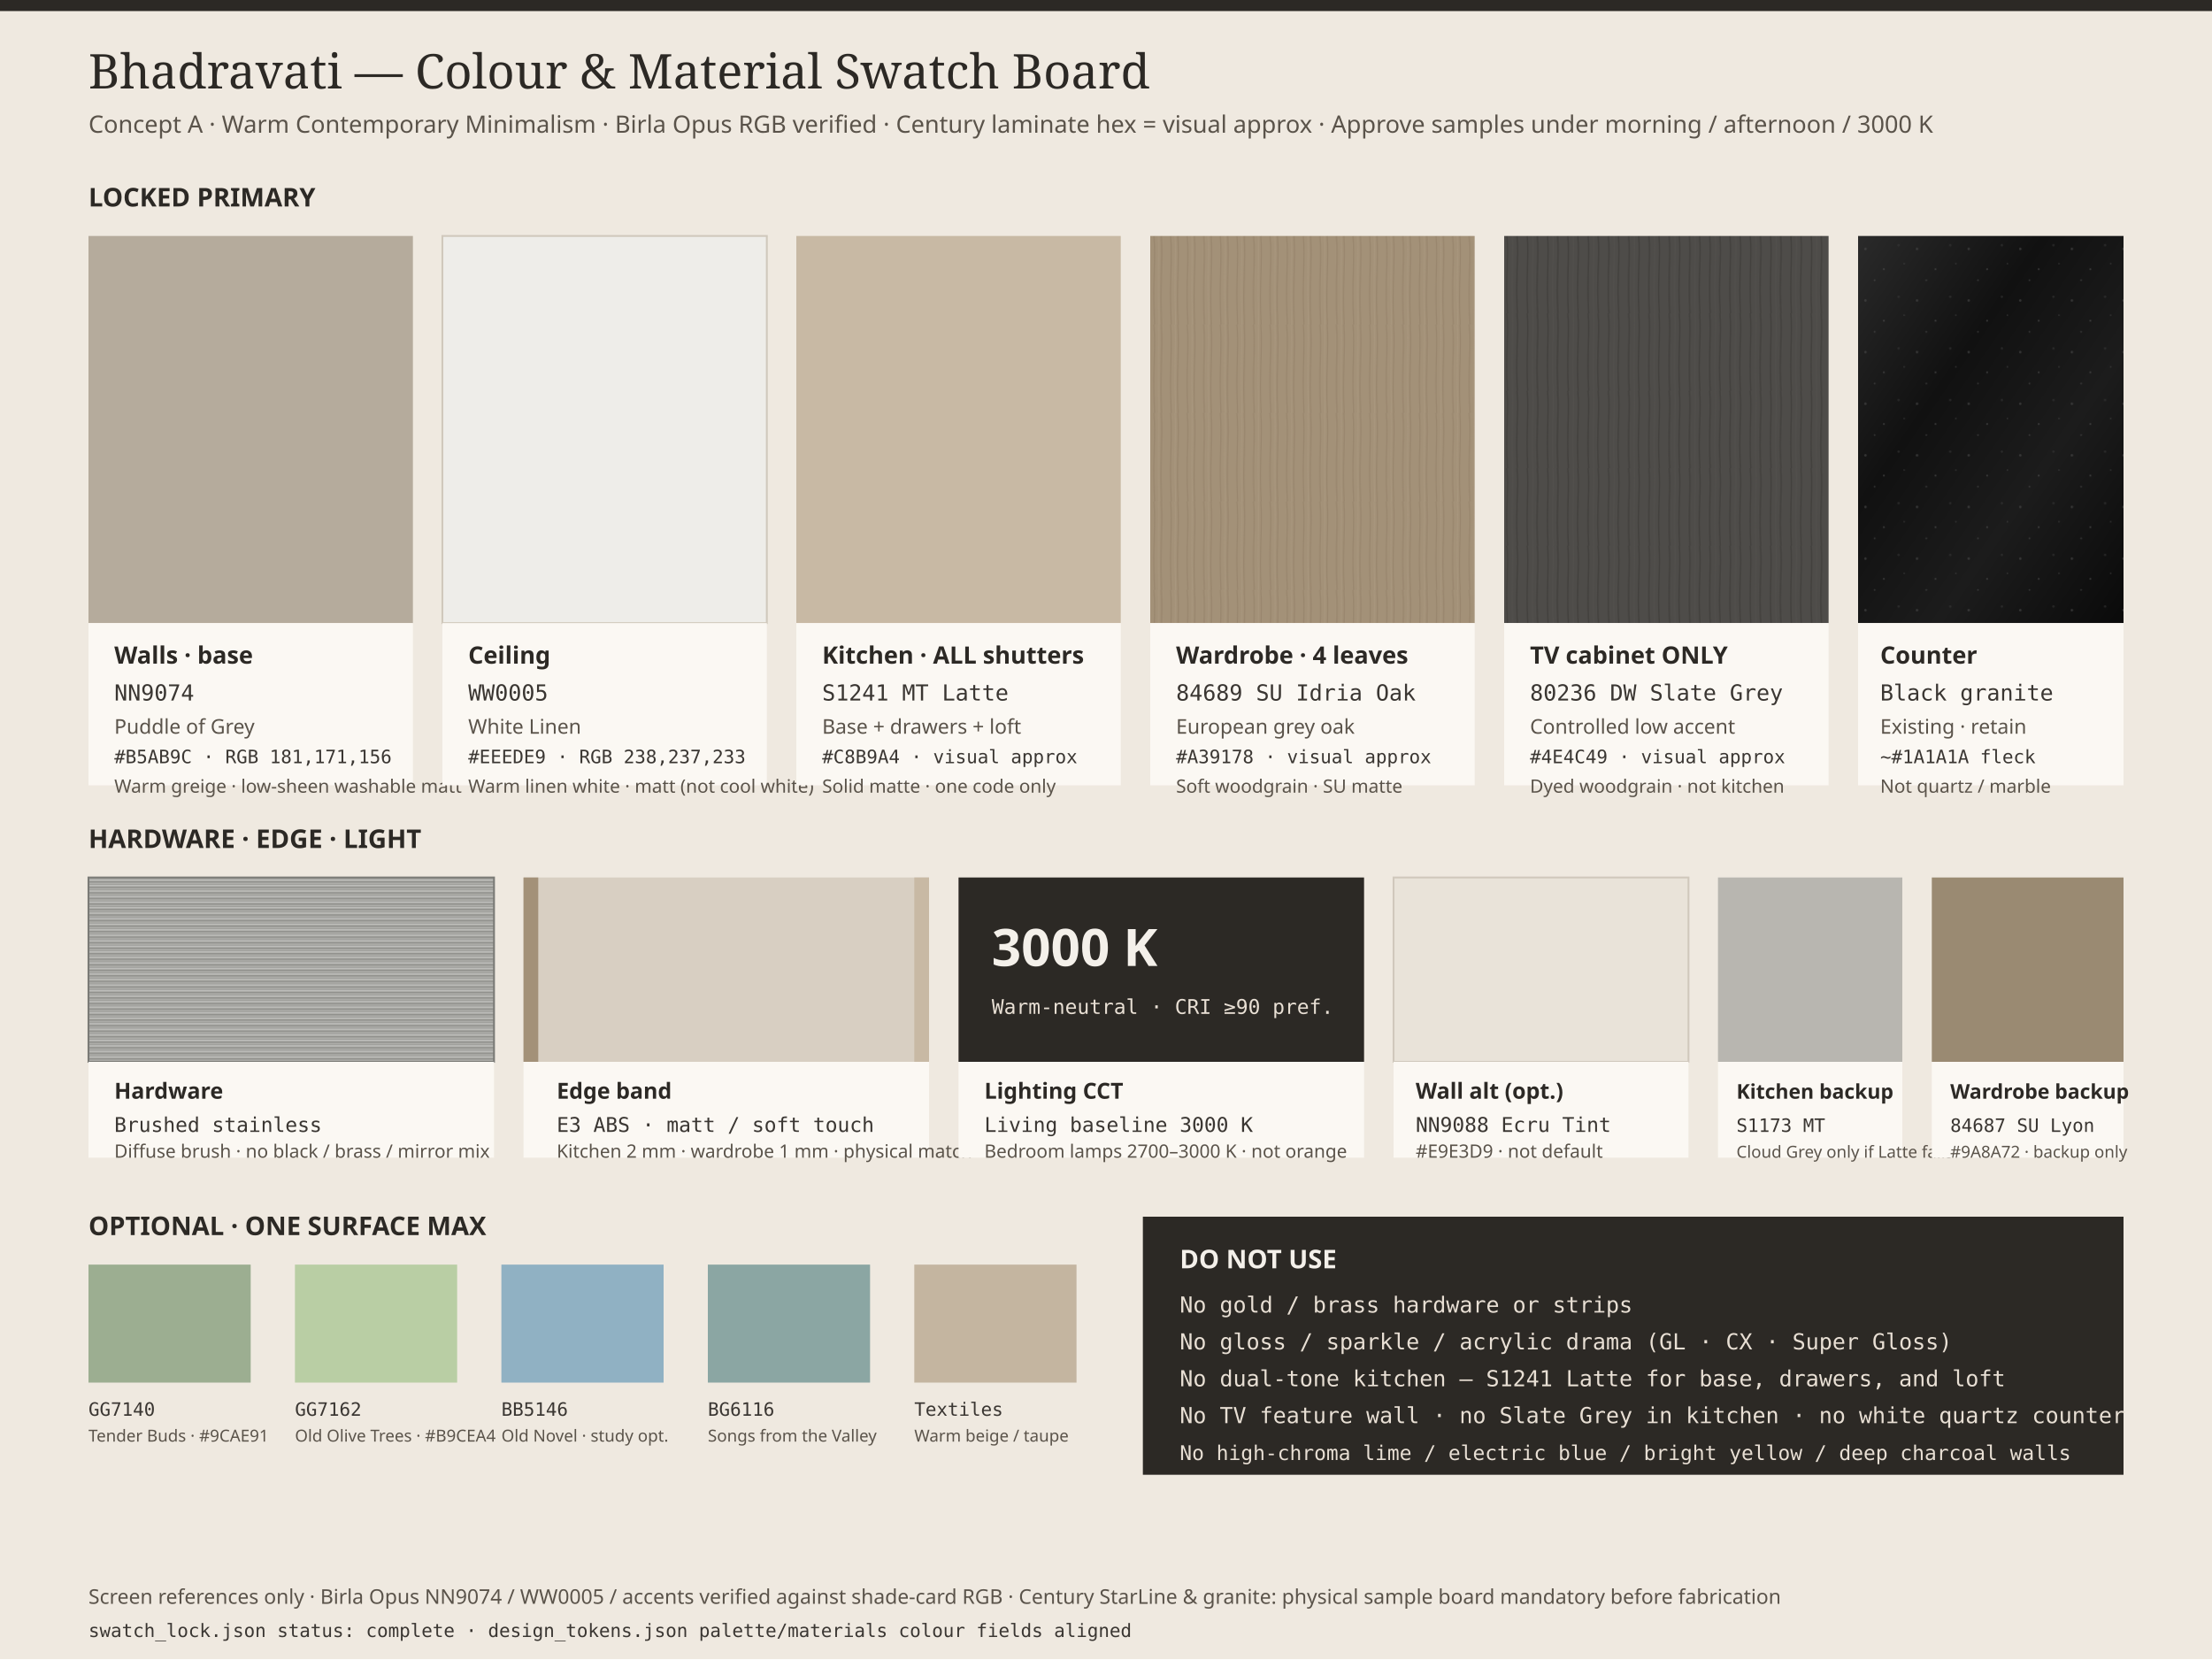
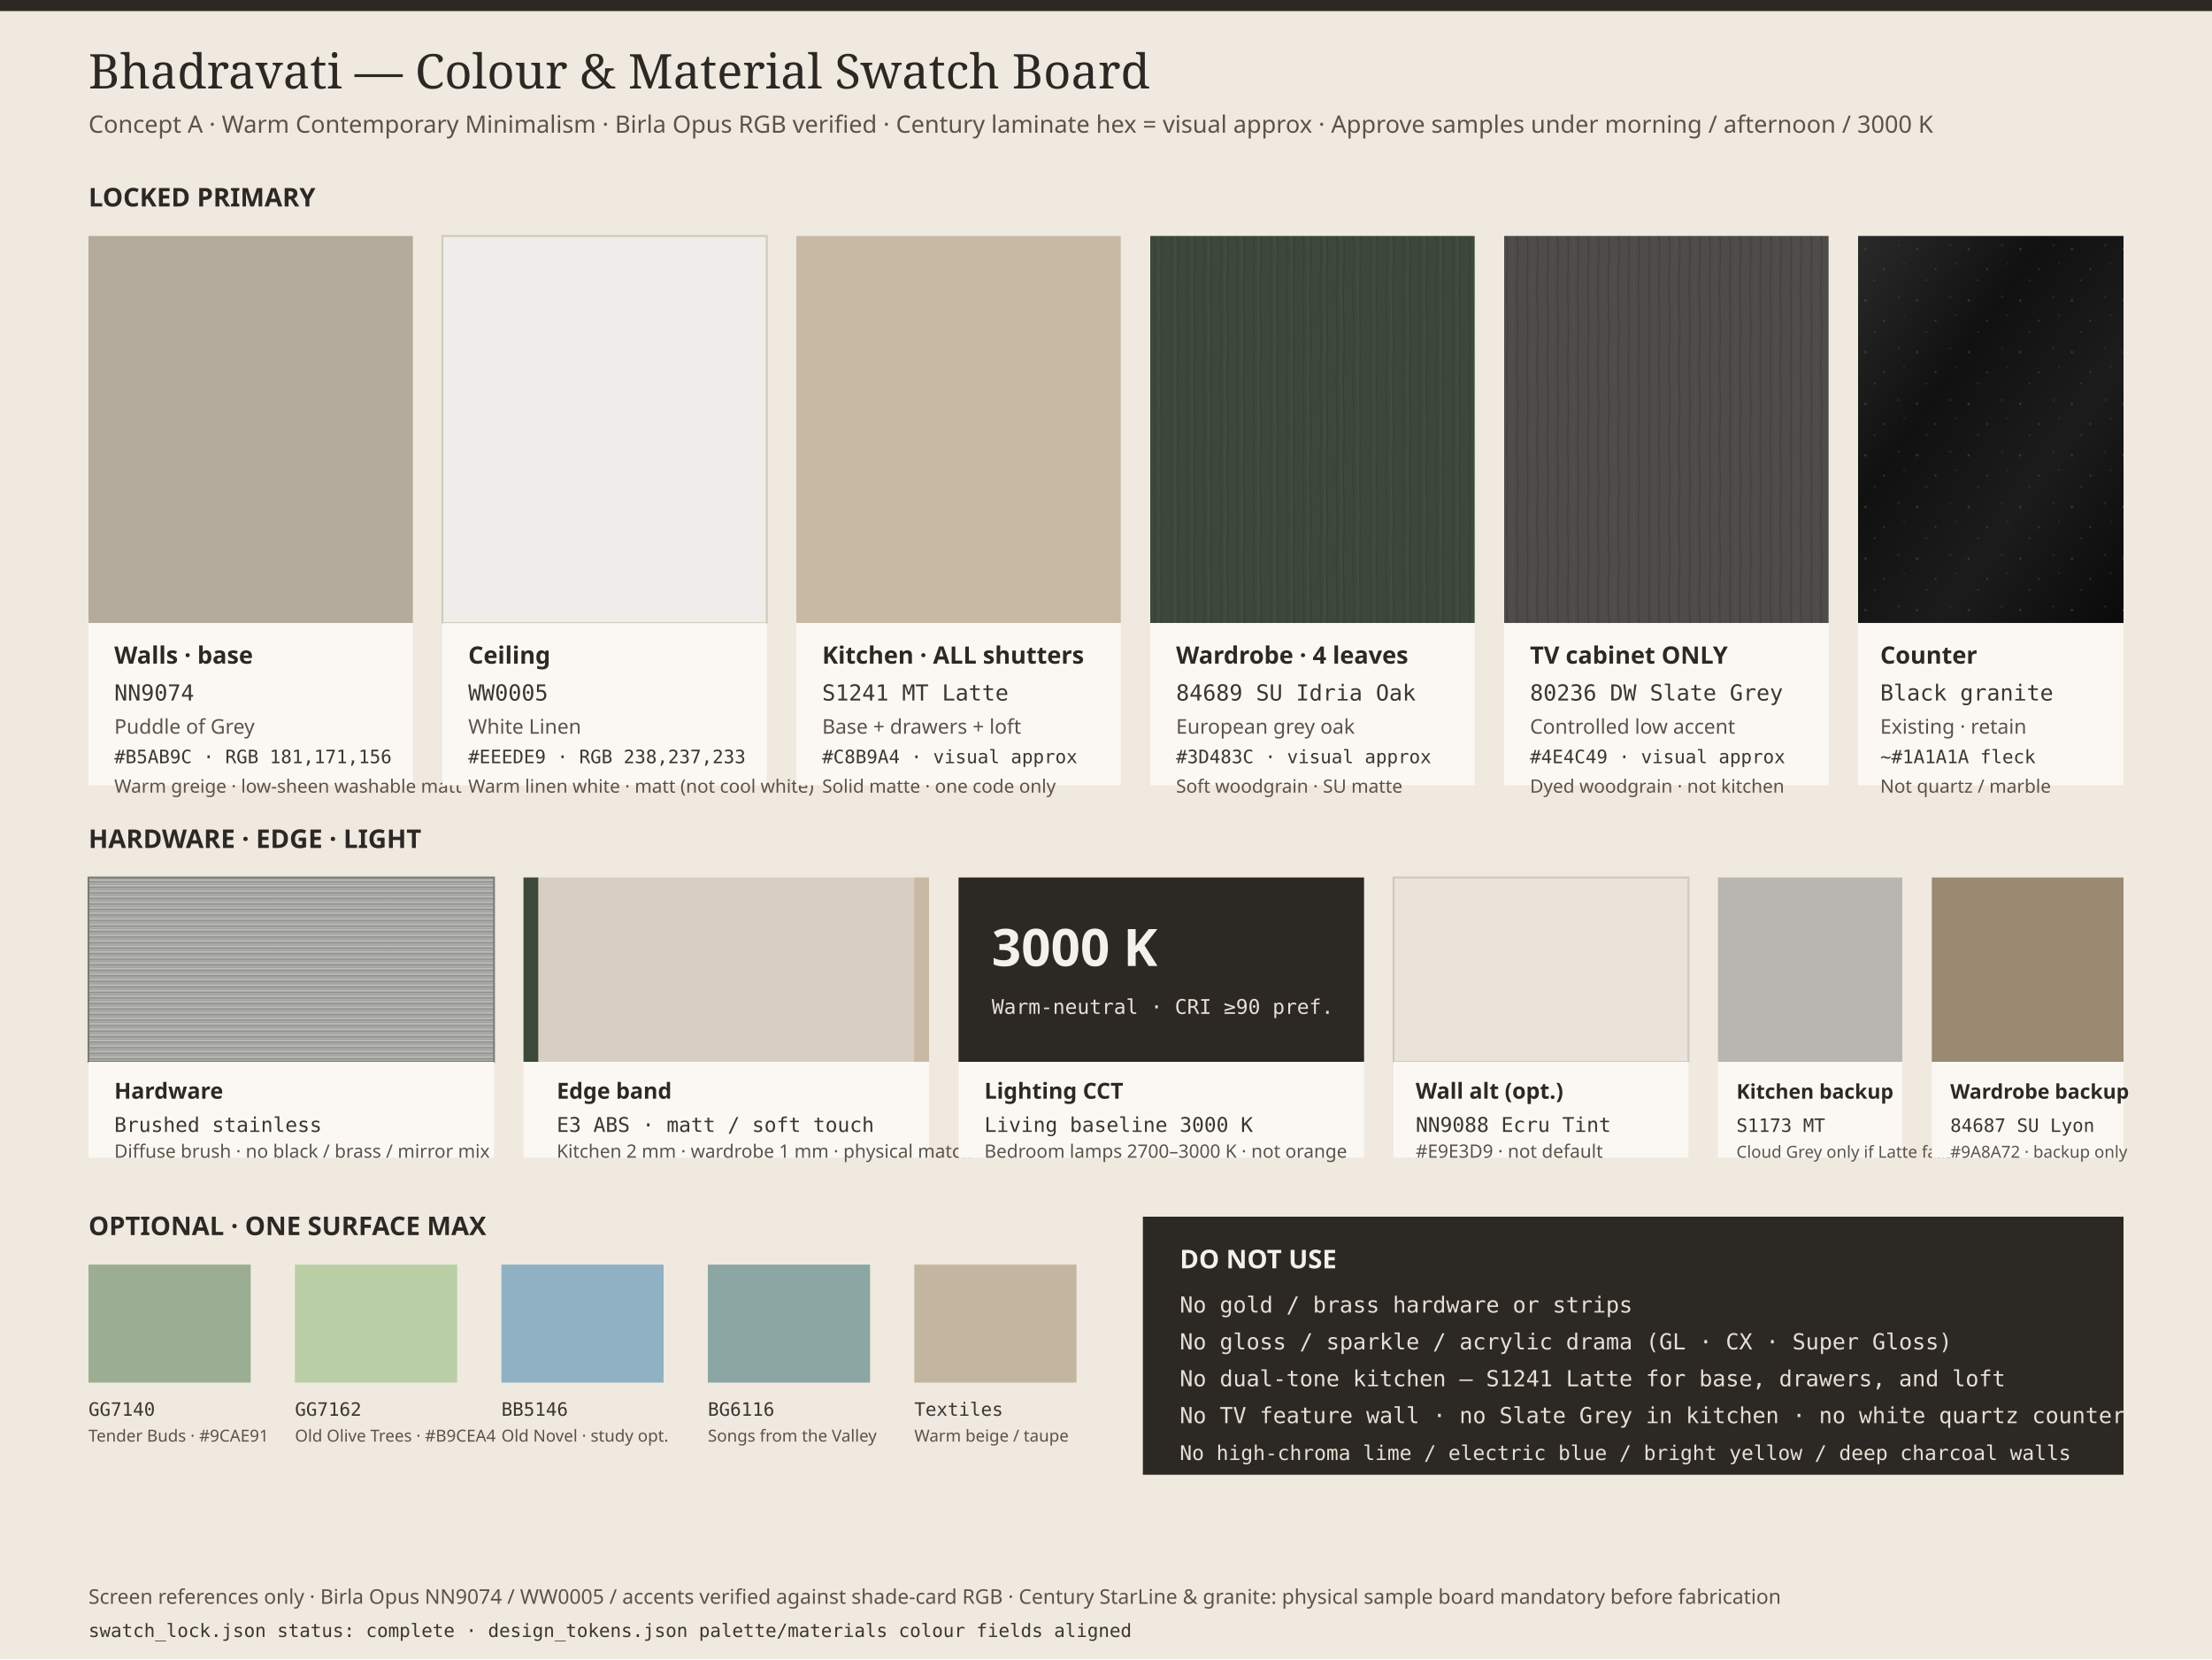
<svg xmlns="http://www.w3.org/2000/svg" width="100%" viewBox="0 0 1200 900" role="img" aria-labelledby="pb-title pb-desc">
  <defs>
    <style>
      .t { font-family: "Fraunces", "Libre Baskerville", Georgia, serif; fill: #2C2925; }
      .s { font-family: "IBM Plex Sans", "Source Sans 3", "Segoe UI", sans-serif; fill: #5A534A; }
      .l { font-family: "IBM Plex Sans", "Source Sans 3", "Segoe UI", sans-serif; fill: #2C2925; font-weight: 600; }
      .code { font-family: "IBM Plex Mono", "Source Code Pro", ui-monospace, monospace; fill: #3A3632; }
      .w { font-family: "IBM Plex Sans", "Source Sans 3", "Segoe UI", sans-serif; fill: #F4F0EA; }
      .wm { font-family: "IBM Plex Mono", "Source Code Pro", ui-monospace, monospace; fill: #E8DFD4; }
    </style>
    <linearGradient id="granGrad" x1="0" y1="0" x2="1" y2="1">
      <stop offset="0%" stop-color="#2A2A2A" />
      <stop offset="35%" stop-color="#111111" />
      <stop offset="65%" stop-color="#1C1C1C" />
      <stop offset="100%" stop-color="#0A0A0A" />
    </linearGradient>
    <pattern id="granFleck" width="28" height="28" patternUnits="userSpaceOnUse">
      <circle cx="4" cy="7" r="0.7" fill="#4A4A4A" opacity="0.55" />
      <circle cx="14" cy="18" r="0.55" fill="#5A5A5A" opacity="0.45" />
      <circle cx="22" cy="5" r="0.65" fill="#3A3A3A" opacity="0.5" />
      <circle cx="9" cy="24" r="0.5" fill="#666" opacity="0.35" />
      <circle cx="25" cy="15" r="0.45" fill="#555" opacity="0.4" />
    </pattern>
    <pattern id="oakGrain" width="9" height="48" patternUnits="userSpaceOnUse">
-       <rect width="9" height="48" fill="#A39178" />
-       <path d="M2 0 C3.2 12 1.2 24 2.4 48 M6 0 C7 14 5 28 6.2 48" stroke="#8F7C64" stroke-width="0.65" fill="none" opacity="0.5" />
-       <path d="M4.5 0 C5 10 4 22 4.8 48" stroke="#B5A48C" stroke-width="0.4" fill="none" opacity="0.35" />
+       <rect width="9" height="48" fill="#3D483C" />
+       <path d="M2 0 C3.2 12 1.2 24 2.4 48 M6 0 C7 14 5 28 6.2 48" stroke="#2F3830" stroke-width="0.65" fill="none" opacity="0.5" />
+       <path d="M4.5 0 C5 10 4 22 4.8 48" stroke="#5A6558" stroke-width="0.4" fill="none" opacity="0.35" />
    </pattern>
    <pattern id="slateGrain" width="11" height="42" patternUnits="userSpaceOnUse">
      <rect width="11" height="42" fill="#4E4C49" />
      <path d="M1.5 0 C2.5 10 0.8 22 1.8 42 M7 0 C8 12 6 24 7.2 42" stroke="#3A3835" stroke-width="0.75" fill="none" opacity="0.55" />
      <path d="M4.5 0 C5 8 4 20 4.6 42" stroke="#5C5A56" stroke-width="0.4" fill="none" opacity="0.35" />
    </pattern>
    <linearGradient id="ssBrush" x1="0" y1="0" x2="0" y2="1">
      <stop offset="0%" stop-color="#B8B8B4" />
      <stop offset="22%" stop-color="#9A9A96" />
      <stop offset="48%" stop-color="#C4C4C0" />
      <stop offset="72%" stop-color="#8E8E8A" />
      <stop offset="100%" stop-color="#A8A8A4" />
    </linearGradient>
    <pattern id="ssLines" width="3" height="3" patternUnits="userSpaceOnUse">
      <rect width="3" height="3" fill="url(#ssBrush)" />
      <line x1="0" y1="1.5" x2="3" y2="1.5" stroke="#D0D0CC" stroke-width="0.35" opacity="0.35" />
    </pattern>
  </defs>
  <rect width="1200" height="900" fill="#EFE9E0" />
  <rect x="0" y="0" width="1200" height="6" fill="#2C2925" />
  <text x="48" y="48" class="t" font-size="26">Bhadravati — Colour &amp; Material Swatch Board</text>
  <text x="48" y="72" class="s" font-size="13">Concept A · Warm Contemporary Minimalism · Birla Opus RGB verified · Century laminate hex = visual approx · Approve samples under morning / afternoon / 3000 K</text>
  <text x="48" y="112" class="l" font-size="14">LOCKED PRIMARY</text>
  <g transform="translate(48,128)">
    <rect width="176" height="210" fill="#B5AB9C" />
    <rect y="210" width="176" height="88" fill="#FBF8F3" />
    <text x="14" y="232" class="l" font-size="13">Walls · base</text>
    <text x="14" y="252" class="code" font-size="12">NN9074</text>
    <text x="14" y="270" class="s" font-size="11">Puddle of Grey</text>
    <text x="14" y="286" class="code" font-size="10">#B5AB9C · RGB 181,171,156</text>
    <text x="14" y="302" class="s" font-size="10">Warm greige · low-sheen washable matt</text>
  </g>
  <g transform="translate(240,128)">
    <rect width="176" height="210" fill="#EEEDE9" stroke="#D0C8BC" stroke-width="1" />
    <rect y="210" width="176" height="88" fill="#FBF8F3" />
    <text x="14" y="232" class="l" font-size="13">Ceiling</text>
    <text x="14" y="252" class="code" font-size="12">WW0005</text>
    <text x="14" y="270" class="s" font-size="11">White Linen</text>
    <text x="14" y="286" class="code" font-size="10">#EEEDE9 · RGB 238,237,233</text>
    <text x="14" y="302" class="s" font-size="10">Warm linen white · matt (not cool white)</text>
  </g>
  <g transform="translate(432,128)">
    <rect width="176" height="210" fill="#C8B9A4" />
    <rect y="210" width="176" height="88" fill="#FBF8F3" />
    <text x="14" y="232" class="l" font-size="13">Kitchen · ALL shutters</text>
    <text x="14" y="252" class="code" font-size="12">S1241 MT Latte</text>
    <text x="14" y="270" class="s" font-size="11">Base + drawers + loft</text>
    <text x="14" y="286" class="code" font-size="10">#C8B9A4 · visual approx</text>
    <text x="14" y="302" class="s" font-size="10">Solid matte · one code only</text>
  </g>
  <g transform="translate(624,128)">
    <rect width="176" height="210" fill="url(#oakGrain)" />
    <rect y="210" width="176" height="88" fill="#FBF8F3" />
    <text x="14" y="232" class="l" font-size="13">Wardrobe · 4 leaves</text>
    <text x="14" y="252" class="code" font-size="12">84689 SU Idria Oak</text>
    <text x="14" y="270" class="s" font-size="11">European grey oak</text>
-     <text x="14" y="286" class="code" font-size="10">#A39178 · visual approx</text>
+     <text x="14" y="286" class="code" font-size="10">#3D483C · visual approx</text>
    <text x="14" y="302" class="s" font-size="10">Soft woodgrain · SU matte</text>
  </g>
  <g transform="translate(816,128)">
    <rect width="176" height="210" fill="url(#slateGrain)" />
    <rect y="210" width="176" height="88" fill="#FBF8F3" />
    <text x="14" y="232" class="l" font-size="13">TV cabinet ONLY</text>
    <text x="14" y="252" class="code" font-size="12">80236 DW Slate Grey</text>
    <text x="14" y="270" class="s" font-size="11">Controlled low accent</text>
    <text x="14" y="286" class="code" font-size="10">#4E4C49 · visual approx</text>
    <text x="14" y="302" class="s" font-size="10">Dyed woodgrain · not kitchen</text>
  </g>
  <g transform="translate(1008,128)">
    <rect width="144" height="210" fill="url(#granGrad)" />
    <rect width="144" height="210" fill="url(#granFleck)" />
    <rect y="210" width="144" height="88" fill="#FBF8F3" />
    <text x="12" y="232" class="l" font-size="13">Counter</text>
    <text x="12" y="252" class="code" font-size="12">Black granite</text>
    <text x="12" y="270" class="s" font-size="11">Existing · retain</text>
    <text x="12" y="286" class="code" font-size="10">~#1A1A1A fleck</text>
    <text x="12" y="302" class="s" font-size="10">Not quartz / marble</text>
  </g>
  <text x="48" y="460" class="l" font-size="14">HARDWARE · EDGE · LIGHT</text>
  <g transform="translate(48,476)">
    <rect width="220" height="100" fill="url(#ssLines)" stroke="#7A7A76" stroke-width="1" />
    <rect y="100" width="220" height="52" fill="#FBF8F3" />
    <text x="14" y="120" class="l" font-size="12">Hardware</text>
    <text x="14" y="138" class="code" font-size="11">Brushed stainless</text>
    <text x="14" y="152" class="s" font-size="10">Diffuse brush · no black / brass / mirror mix</text>
  </g>
  <g transform="translate(284,476)">
    <rect width="220" height="100" fill="#D8CFC2" />
-     <rect x="0" y="0" width="8" height="100" fill="#A39178" />
+     <rect x="0" y="0" width="8" height="100" fill="#3D483C" />
    <rect x="212" y="0" width="8" height="100" fill="#C8B9A4" />
    <rect y="100" width="220" height="52" fill="#FBF8F3" />
    <text x="18" y="120" class="l" font-size="12">Edge band</text>
    <text x="18" y="138" class="code" font-size="11">E3 ABS · matt / soft touch</text>
    <text x="18" y="152" class="s" font-size="10">Kitchen 2 mm · wardrobe 1 mm · physical match</text>
  </g>
  <g transform="translate(520,476)">
    <rect width="220" height="100" fill="#2C2925" />
    <text x="18" y="48" class="w" font-size="28" font-weight="600">3000 K</text>
    <text x="18" y="74" class="wm" font-size="11">Warm-neutral · CRI ≥90 pref.</text>
    <rect y="100" width="220" height="52" fill="#FBF8F3" />
    <text x="14" y="120" class="l" font-size="12">Lighting CCT</text>
    <text x="14" y="138" class="code" font-size="11">Living baseline 3000 K</text>
    <text x="14" y="152" class="s" font-size="10">Bedroom lamps 2700–3000 K · not orange</text>
  </g>
  <g transform="translate(756,476)">
    <rect width="160" height="100" fill="#E9E3D9" stroke="#D0C8BC" />
    <rect y="100" width="160" height="52" fill="#FBF8F3" />
    <text x="12" y="120" class="l" font-size="12">Wall alt (opt.)</text>
    <text x="12" y="138" class="code" font-size="11">NN9088 Ecru Tint</text>
    <text x="12" y="152" class="s" font-size="10">#E9E3D9 · not default</text>
  </g>
  <g transform="translate(932,476)">
    <rect width="100" height="100" fill="#B8B6B0" />
    <rect y="100" width="100" height="52" fill="#FBF8F3" />
    <text x="10" y="120" class="l" font-size="11">Kitchen backup</text>
    <text x="10" y="138" class="code" font-size="10">S1173 MT</text>
    <text x="10" y="152" class="s" font-size="9">Cloud Grey only if Latte fails</text>
  </g>
  <g transform="translate(1048,476)">
    <rect width="104" height="100" fill="#9A8A72" />
    <rect y="100" width="104" height="52" fill="#FBF8F3" />
    <text x="10" y="120" class="l" font-size="11">Wardrobe backup</text>
    <text x="10" y="138" class="code" font-size="10">84687 SU Lyon</text>
    <text x="10" y="152" class="s" font-size="9">#9A8A72 · backup only</text>
  </g>
  <text x="48" y="670" class="l" font-size="14">OPTIONAL · ONE SURFACE MAX</text>
  <g transform="translate(48,686)">
    <rect width="88" height="64" fill="#9CAE91" />
    <text x="0" y="82" class="code" font-size="10">GG7140</text>
    <text x="0" y="96" class="s" font-size="9">Tender Buds · #9CAE91</text>
  </g>
  <g transform="translate(160,686)">
    <rect width="88" height="64" fill="#B9CEA4" />
    <text x="0" y="82" class="code" font-size="10">GG7162</text>
    <text x="0" y="96" class="s" font-size="9">Old Olive Trees · #B9CEA4</text>
  </g>
  <g transform="translate(272,686)">
    <rect width="88" height="64" fill="#90B1C3" />
    <text x="0" y="82" class="code" font-size="10">BB5146</text>
    <text x="0" y="96" class="s" font-size="9">Old Novel · study opt.</text>
  </g>
  <g transform="translate(384,686)">
    <rect width="88" height="64" fill="#8BA6A3" />
    <text x="0" y="82" class="code" font-size="10">BG6116</text>
    <text x="0" y="96" class="s" font-size="9">Songs from the Valley</text>
  </g>
  <g transform="translate(496,686)">
    <rect width="88" height="64" fill="#C4B5A0" />
    <text x="0" y="82" class="code" font-size="10">Textiles</text>
    <text x="0" y="96" class="s" font-size="9">Warm beige / taupe</text>
  </g>
  <g transform="translate(620,660)">
    <rect width="532" height="140" fill="#2C2925" />
    <text x="20" y="28" class="w" font-size="14" font-weight="600">DO NOT USE</text>
    <text x="20" y="52" class="wm" font-size="12">No gold / brass hardware or strips</text>
    <text x="20" y="72" class="wm" font-size="12">No gloss / sparkle / acrylic drama (GL · CX · Super Gloss)</text>
    <text x="20" y="92" class="wm" font-size="12">No dual-tone kitchen — S1241 Latte for base, drawers, and loft</text>
    <text x="20" y="112" class="wm" font-size="12">No TV feature wall · no Slate Grey in kitchen · no white quartz counter</text>
    <text x="20" y="132" class="wm" font-size="11">No high-chroma lime / electric blue / bright yellow / deep charcoal walls</text>
  </g>
  <text x="48" y="870" class="s" font-size="11">Screen references only · Birla Opus NN9074 / WW0005 / accents verified against shade-card RGB · Century StarLine &amp; granite: physical sample board mandatory before fabrication</text>
  <text x="48" y="888" class="code" font-size="10">swatch_lock.json status: complete · design_tokens.json palette/materials colour fields aligned</text>
</svg>
